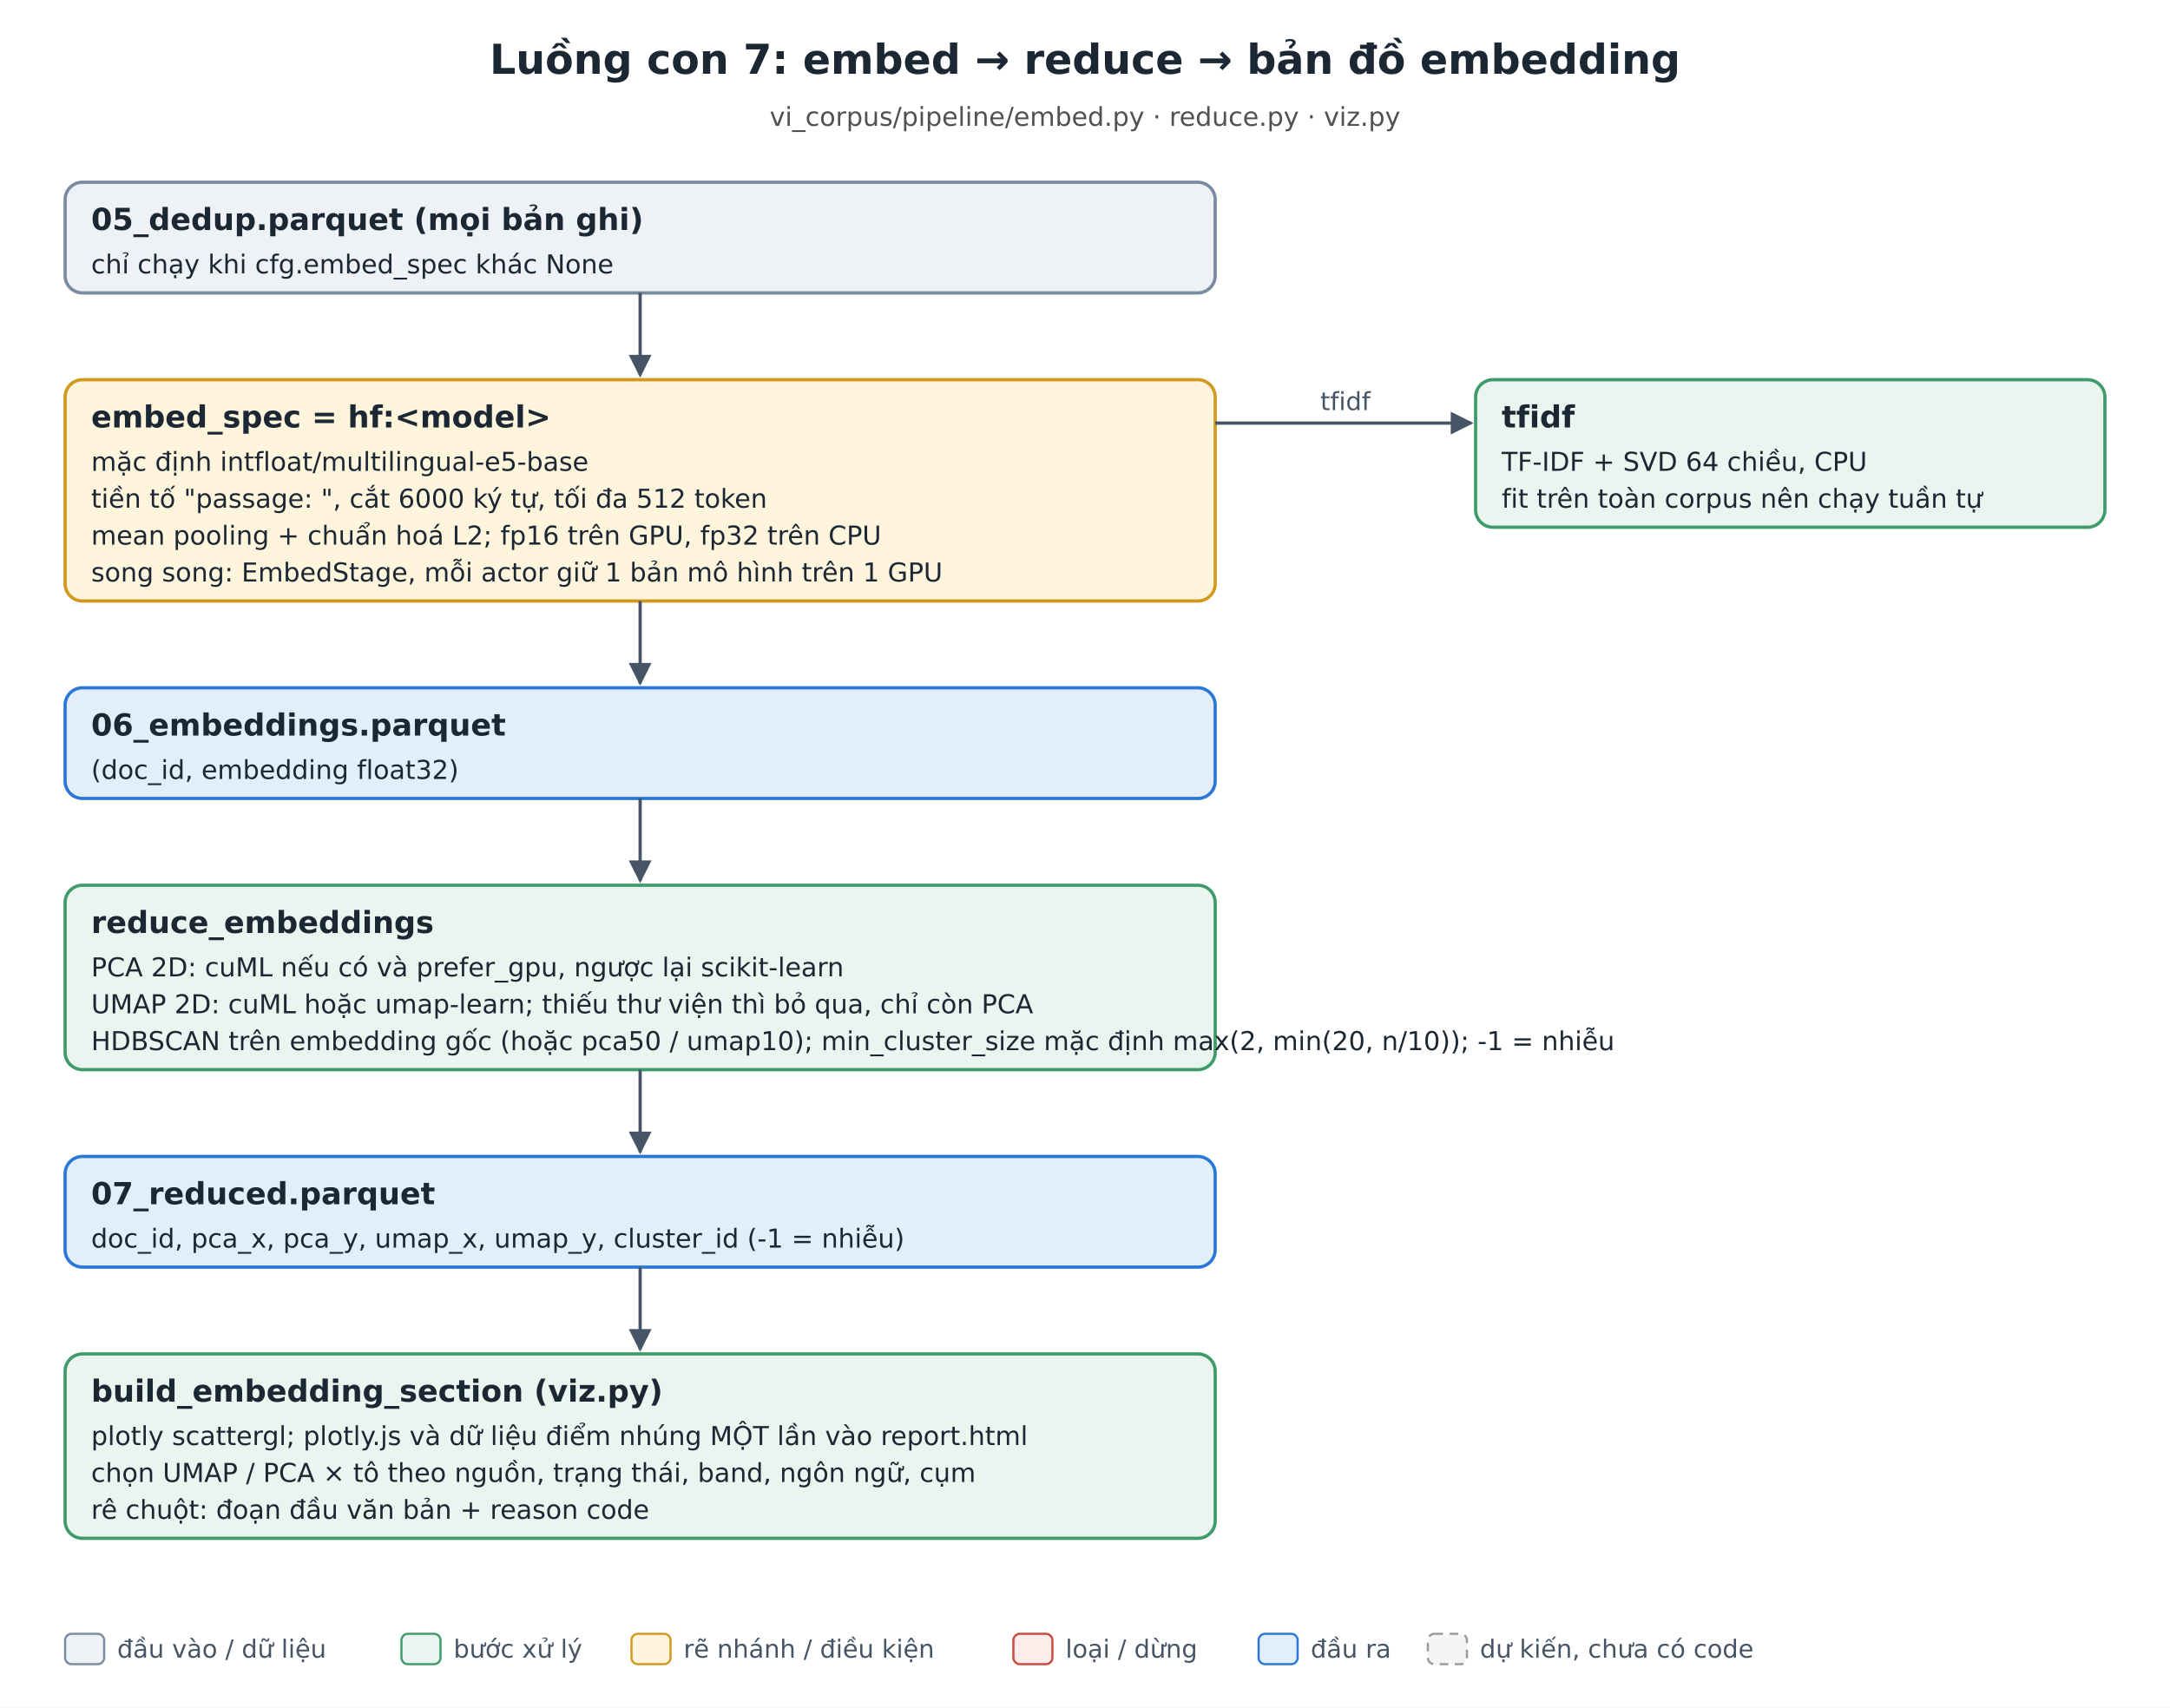
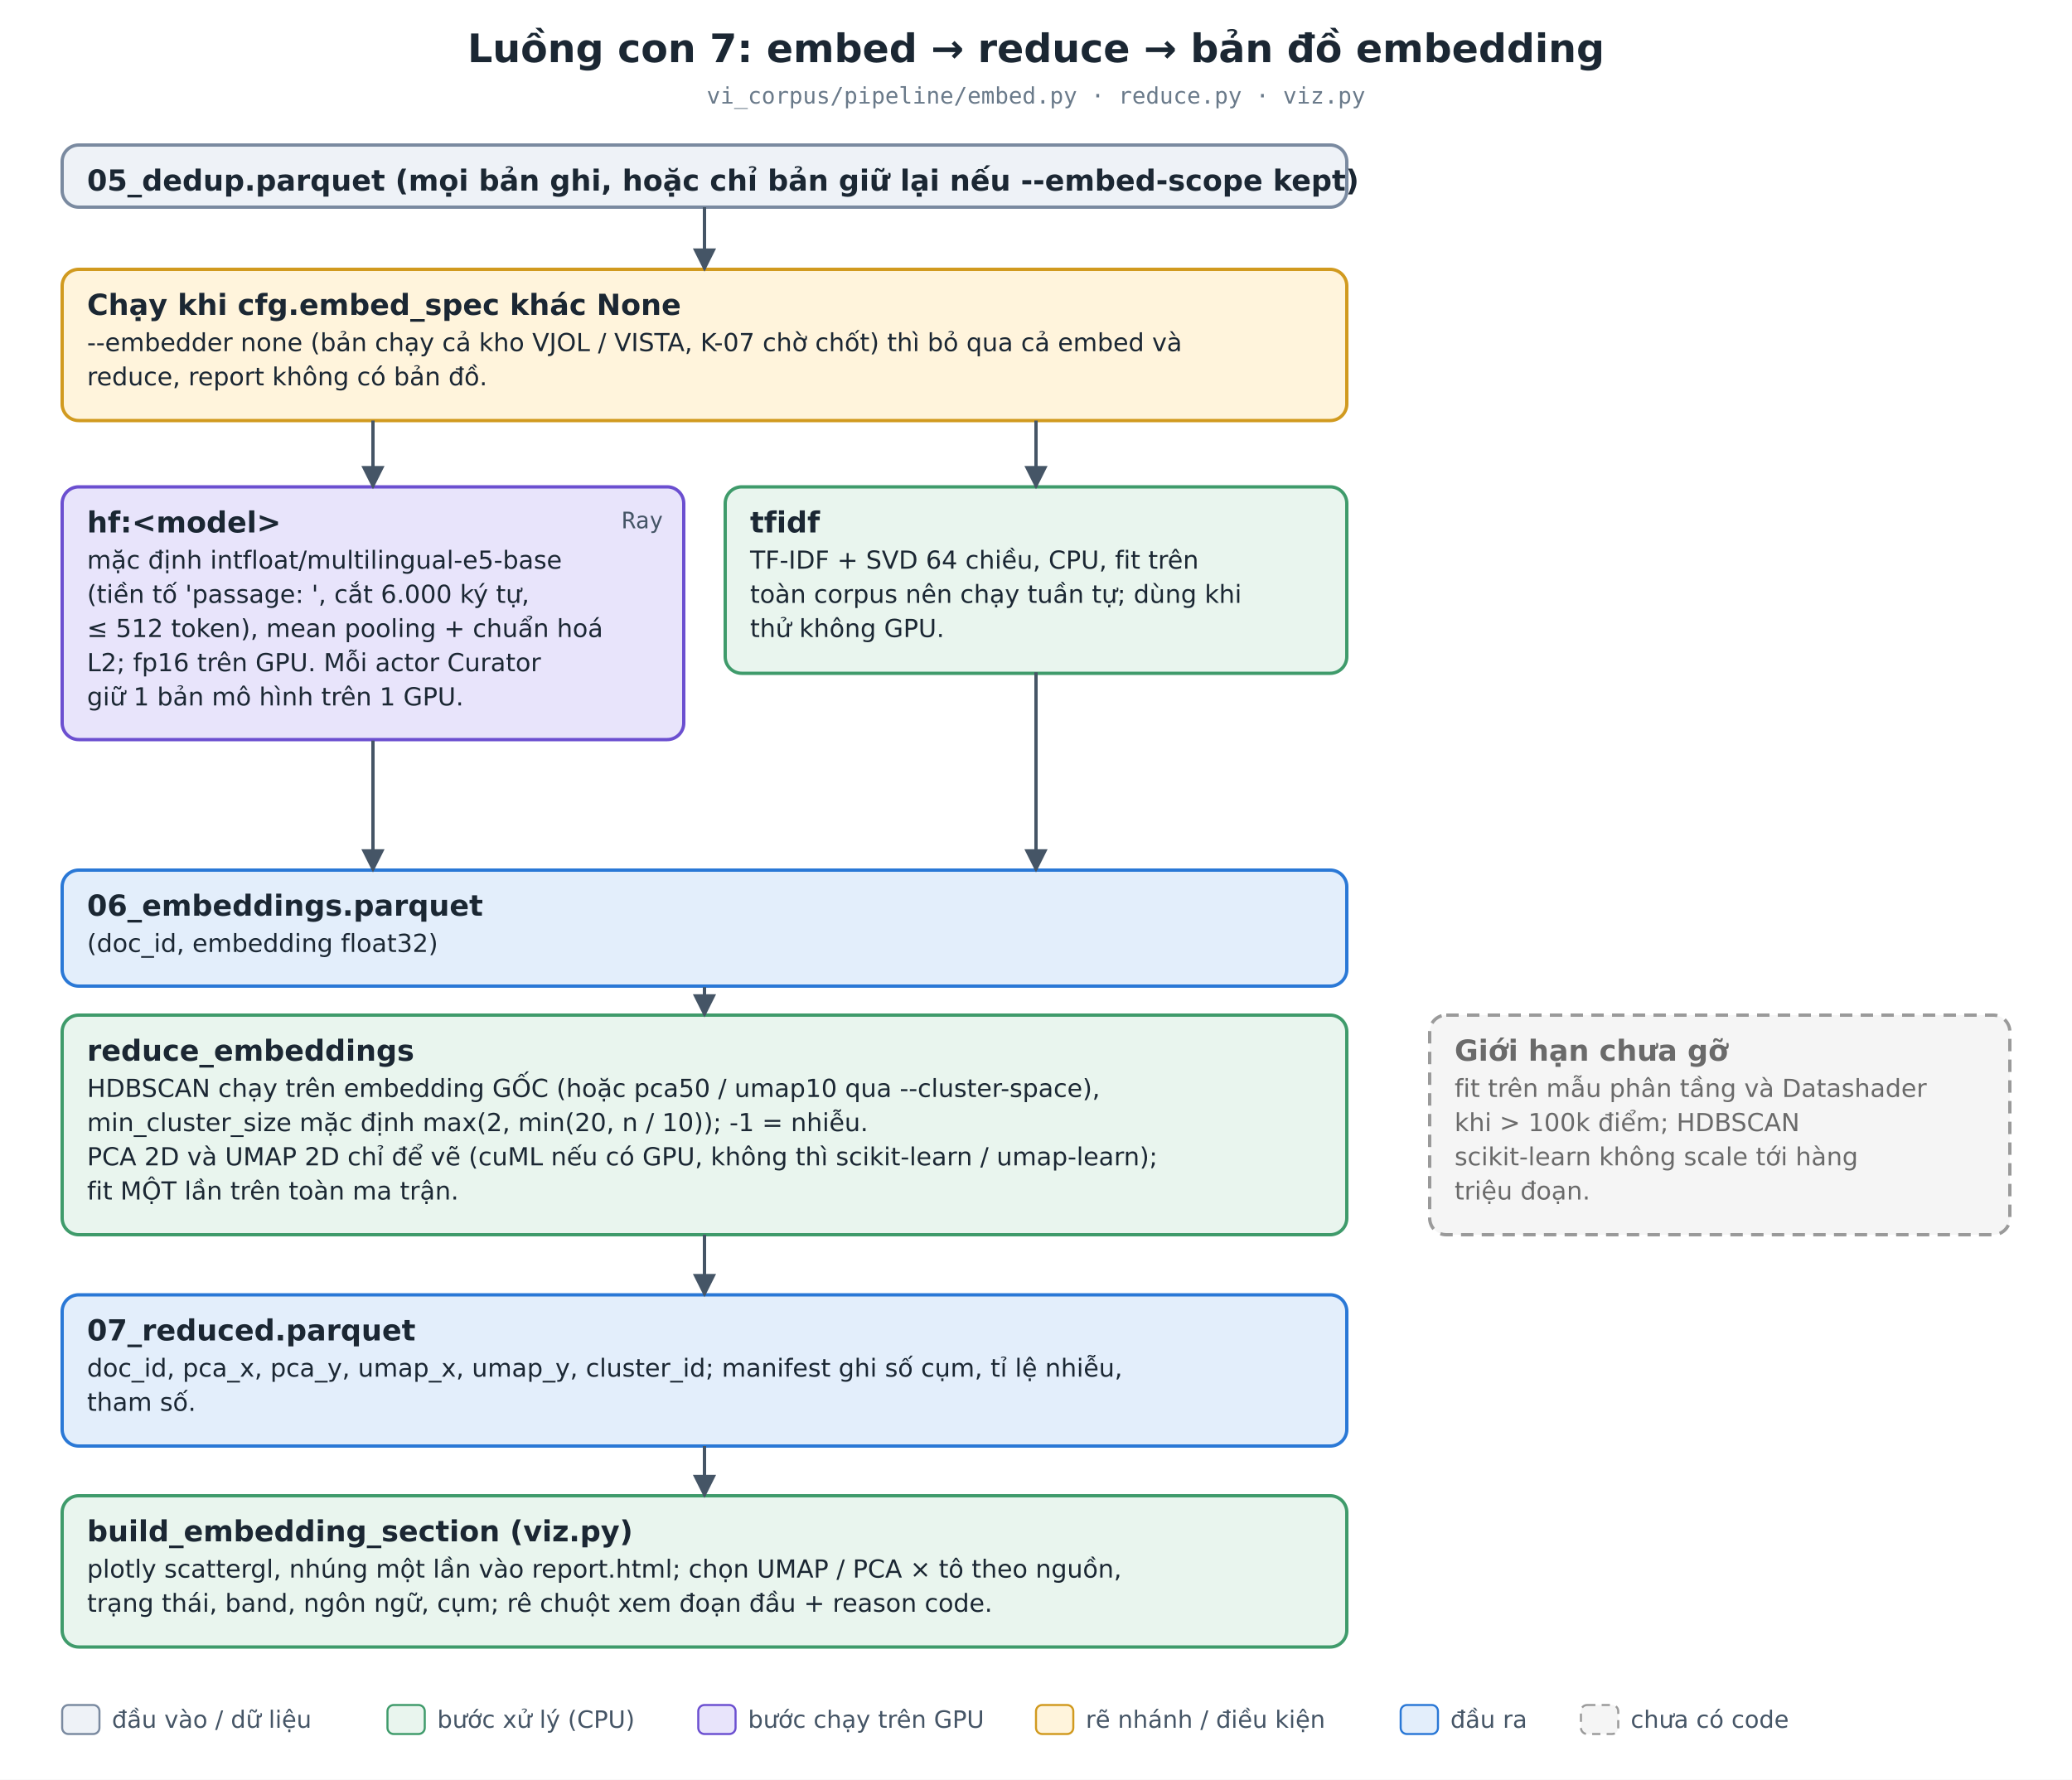
- <svg xmlns="http://www.w3.org/2000/svg" viewBox="0 0 1000 787" width="1000" height="787" font-family="DejaVu Sans, Arial, sans-serif">
+ <svg xmlns="http://www.w3.org/2000/svg" viewBox="0 0 1000 859" width="1000" height="859" font-family="DejaVu Sans, Arial, sans-serif">
  <defs>
    <marker id="ah" viewBox="0 0 10 10" refX="9" refY="5" markerWidth="7" markerHeight="7" orient="auto-start-reverse">
      <path d="M0,0 L10,5 L0,10 z" fill="#455566" />
    </marker>
  </defs>
-   <rect width="1000" height="787" fill="#ffffff" />
-   <text x="500.0" y="34" text-anchor="middle" font-size="19" font-weight="700" fill="#1b2733">Luồng con 7: embed → reduce → bản đồ embedding</text>
-   <text x="500.0" y="58" text-anchor="middle" font-size="12" fill="#52514e">vi_corpus/pipeline/embed.py · reduce.py · viz.py</text>
-   <rect x="30" y="84" width="530" height="51" rx="8" fill="#eef2f7" stroke="#7a8aa0" stroke-width="1.5" />
-   <text x="42" y="106" font-size="14" font-weight="700" fill="#1b2733">05_dedup.parquet (mọi bản ghi)</text>
-   <text x="42" y="126" font-size="12" fill="#1b2733" xml:space="preserve">chỉ chạy khi cfg.embed_spec khác None</text>
-   <line x1="295.0" y1="135" x2="295.0" y2="173" stroke="#455566" stroke-width="1.5" marker-end="url(#ah)" />
-   <rect x="30" y="175" width="530" height="102" rx="8" fill="#fff4dc" stroke="#d19a1f" stroke-width="1.5" />
-   <text x="42" y="197" font-size="14" font-weight="700" fill="#1b2733">embed_spec = hf:&lt;model&gt;</text>
-   <text x="42" y="217" font-size="12" fill="#1b2733" xml:space="preserve">mặc định intfloat/multilingual-e5-base</text>
-   <text x="42" y="234" font-size="12" fill="#1b2733" xml:space="preserve">tiền tố "passage: ", cắt 6000 ký tự, tối đa 512 token</text>
-   <text x="42" y="251" font-size="12" fill="#1b2733" xml:space="preserve">mean pooling + chuẩn hoá L2; fp16 trên GPU, fp32 trên CPU</text>
-   <text x="42" y="268" font-size="12" fill="#1b2733" xml:space="preserve">song song: EmbedStage, mỗi actor giữ 1 bản mô hình trên 1 GPU</text>
-   <rect x="680" y="175" width="290" height="68" rx="8" fill="#e9f5ee" stroke="#3f9b6b" stroke-width="1.5" />
-   <text x="692" y="197" font-size="14" font-weight="700" fill="#1b2733">tfidf</text>
-   <text x="692" y="217" font-size="12" fill="#1b2733" xml:space="preserve">TF-IDF + SVD 64 chiều, CPU</text>
-   <text x="692" y="234" font-size="12" fill="#1b2733" xml:space="preserve">fit trên toàn corpus nên chạy tuần tự</text>
-   <line x1="560" y1="195" x2="678" y2="195" stroke="#455566" stroke-width="1.5" marker-end="url(#ah)" />
-   <text x="620.0" y="189" text-anchor="middle" font-size="11.5" fill="#455566">tfidf</text>
-   <line x1="295.0" y1="277" x2="295.0" y2="315" stroke="#455566" stroke-width="1.5" marker-end="url(#ah)" />
-   <rect x="30" y="317" width="530" height="51" rx="8" fill="#e3eefb" stroke="#2a78d6" stroke-width="1.5" />
-   <text x="42" y="339" font-size="14" font-weight="700" fill="#1b2733">06_embeddings.parquet</text>
-   <text x="42" y="359" font-size="12" fill="#1b2733" xml:space="preserve">(doc_id, embedding float32)</text>
-   <line x1="295.0" y1="368" x2="295.0" y2="406" stroke="#455566" stroke-width="1.5" marker-end="url(#ah)" />
-   <rect x="30" y="408" width="530" height="85" rx="8" fill="#e9f5ee" stroke="#3f9b6b" stroke-width="1.5" />
-   <text x="42" y="430" font-size="14" font-weight="700" fill="#1b2733">reduce_embeddings</text>
-   <text x="42" y="450" font-size="12" fill="#1b2733" xml:space="preserve">PCA 2D: cuML nếu có và prefer_gpu, ngược lại scikit-learn</text>
-   <text x="42" y="467" font-size="12" fill="#1b2733" xml:space="preserve">UMAP 2D: cuML hoặc umap-learn; thiếu thư viện thì bỏ qua, chỉ còn PCA</text>
-   <text x="42" y="484" font-size="12" fill="#1b2733" xml:space="preserve">HDBSCAN trên embedding gốc (hoặc pca50 / umap10); min_cluster_size mặc định max(2, min(20, n/10)); -1 = nhiễu</text>
-   <line x1="295.0" y1="493" x2="295.0" y2="531" stroke="#455566" stroke-width="1.5" marker-end="url(#ah)" />
-   <rect x="30" y="533" width="530" height="51" rx="8" fill="#e3eefb" stroke="#2a78d6" stroke-width="1.5" />
-   <text x="42" y="555" font-size="14" font-weight="700" fill="#1b2733">07_reduced.parquet</text>
-   <text x="42" y="575" font-size="12" fill="#1b2733" xml:space="preserve">doc_id, pca_x, pca_y, umap_x, umap_y, cluster_id (-1 = nhiễu)</text>
-   <line x1="295.0" y1="584" x2="295.0" y2="622" stroke="#455566" stroke-width="1.5" marker-end="url(#ah)" />
-   <rect x="30" y="624" width="530" height="85" rx="8" fill="#e9f5ee" stroke="#3f9b6b" stroke-width="1.5" />
-   <text x="42" y="646" font-size="14" font-weight="700" fill="#1b2733">build_embedding_section (viz.py)</text>
-   <text x="42" y="666" font-size="12" fill="#1b2733" xml:space="preserve">plotly scattergl; plotly.js và dữ liệu điểm nhúng MỘT lần vào report.html</text>
-   <text x="42" y="683" font-size="12" fill="#1b2733" xml:space="preserve">chọn UMAP / PCA × tô theo nguồn, trạng thái, band, ngôn ngữ, cụm</text>
-   <text x="42" y="700" font-size="12" fill="#1b2733" xml:space="preserve">rê chuột: đoạn đầu văn bản + reason code</text>
-   <rect x="30" y="753" width="18" height="14" rx="3" fill="#eef2f7" stroke="#7a8aa0" />
-   <text x="54" y="764" font-size="11.5" fill="#455566">đầu vào / dữ liệu</text>
-   <rect x="185" y="753" width="18" height="14" rx="3" fill="#e9f5ee" stroke="#3f9b6b" />
-   <text x="209" y="764" font-size="11.5" fill="#455566">bước xử lý</text>
-   <rect x="291" y="753" width="18" height="14" rx="3" fill="#fff4dc" stroke="#d19a1f" />
-   <text x="315" y="764" font-size="11.5" fill="#455566">rẽ nhánh / điều kiện</text>
-   <rect x="467" y="753" width="18" height="14" rx="3" fill="#fdecea" stroke="#c94a3f" />
-   <text x="491" y="764" font-size="11.5" fill="#455566">loại / dừng</text>
-   <rect x="580" y="753" width="18" height="14" rx="3" fill="#e3eefb" stroke="#2a78d6" />
-   <text x="604" y="764" font-size="11.5" fill="#455566">đầu ra</text>
-   <rect x="658" y="753" width="18" height="14" rx="3" fill="#f5f5f5" stroke="#9a9a9a" stroke-dasharray="4 3" />
-   <text x="682" y="764" font-size="11.5" fill="#455566">dự kiến, chưa có code</text>
+   <rect width="1000" height="859" fill="#ffffff" />
+   <text x="500.0" y="30" text-anchor="middle" font-size="19" font-weight="700" fill="#1b2733">Luồng con 7: embed → reduce → bản đồ embedding</text>
+   <text x="500.0" y="50" text-anchor="middle" font-family="DejaVu Sans Mono, Menlo, monospace" font-size="11" fill="#6a7a8a">vi_corpus/pipeline/embed.py · reduce.py · viz.py</text>
+   <rect x="30" y="70" width="620" height="30" rx="8" fill="#eef2f7" stroke="#7a8aa0" stroke-width="1.6" />
+   <text x="42" y="92" font-size="14" font-weight="700" fill="#1b2733">05_dedup.parquet (mọi bản ghi, hoặc chỉ bản giữ lại nếu --embed-scope kept)</text>
+   <rect x="30" y="130" width="620" height="73" rx="8" fill="#fff4dc" stroke="#d19a1f" stroke-width="1.6" />
+   <text x="42" y="152" font-size="14" font-weight="700" fill="#1b2733">Chạy khi cfg.embed_spec khác None</text>
+   <text x="42" y="169.5" font-size="12" fill="#1b2733" xml:space="preserve">--embedder none (bản chạy cả kho VJOL / VISTA, K-07 chờ chốt) thì bỏ qua cả embed và</text>
+   <text x="42" y="186.0" font-size="12" fill="#1b2733" xml:space="preserve">reduce, report không có bản đồ.</text>
+   <rect x="30" y="235" width="300" height="122" rx="8" fill="#e8e4fb" stroke="#6b4fd0" stroke-width="1.6" />
+   <text x="42" y="257" font-size="14" font-weight="700" fill="#1b2733">hf:&lt;model&gt;</text>
+   <text x="320" y="255" text-anchor="end" font-family="DejaVu Sans Mono, Menlo, monospace" font-size="11" fill="#455566">Ray</text>
+   <text x="42" y="274.5" font-size="12" fill="#1b2733" xml:space="preserve">mặc định intfloat/multilingual-e5-base</text>
+   <text x="42" y="291.0" font-size="12" fill="#1b2733" xml:space="preserve">(tiền tố 'passage: ', cắt 6.000 ký tự,</text>
+   <text x="42" y="307.5" font-size="12" fill="#1b2733" xml:space="preserve">≤ 512 token), mean pooling + chuẩn hoá</text>
+   <text x="42" y="324.0" font-size="12" fill="#1b2733" xml:space="preserve">L2; fp16 trên GPU. Mỗi actor Curator</text>
+   <text x="42" y="340.5" font-size="12" fill="#1b2733" xml:space="preserve">giữ 1 bản mô hình trên 1 GPU.</text>
+   <rect x="350" y="235" width="300" height="90" rx="8" fill="#e9f5ee" stroke="#3f9b6b" stroke-width="1.6" />
+   <text x="362" y="257" font-size="14" font-weight="700" fill="#1b2733">tfidf</text>
+   <text x="362" y="274.5" font-size="12" fill="#1b2733" xml:space="preserve">TF-IDF + SVD 64 chiều, CPU, fit trên</text>
+   <text x="362" y="291.0" font-size="12" fill="#1b2733" xml:space="preserve">toàn corpus nên chạy tuần tự; dùng khi</text>
+   <text x="362" y="307.5" font-size="12" fill="#1b2733" xml:space="preserve">thử không GPU.</text>
+   <rect x="30" y="420" width="620" height="56" rx="8" fill="#e3eefb" stroke="#2a78d6" stroke-width="1.6" />
+   <text x="42" y="442" font-size="14" font-weight="700" fill="#1b2733">06_embeddings.parquet</text>
+   <text x="42" y="459.5" font-size="12" fill="#1b2733" xml:space="preserve">(doc_id, embedding float32)</text>
+   <rect x="30" y="490" width="620" height="106" rx="8" fill="#e9f5ee" stroke="#3f9b6b" stroke-width="1.6" />
+   <text x="42" y="512" font-size="14" font-weight="700" fill="#1b2733">reduce_embeddings</text>
+   <text x="42" y="529.5" font-size="12" fill="#1b2733" xml:space="preserve">HDBSCAN chạy trên embedding GỐC (hoặc pca50 / umap10 qua --cluster-space),</text>
+   <text x="42" y="546.0" font-size="12" fill="#1b2733" xml:space="preserve">min_cluster_size mặc định max(2, min(20, n / 10)); -1 = nhiễu.</text>
+   <text x="42" y="562.5" font-size="12" fill="#1b2733" xml:space="preserve">PCA 2D và UMAP 2D chỉ để vẽ (cuML nếu có GPU, không thì scikit-learn / umap-learn);</text>
+   <text x="42" y="579.0" font-size="12" fill="#1b2733" xml:space="preserve">fit MỘT lần trên toàn ma trận.</text>
+   <rect x="30" y="625" width="620" height="73" rx="8" fill="#e3eefb" stroke="#2a78d6" stroke-width="1.6" />
+   <text x="42" y="647" font-size="14" font-weight="700" fill="#1b2733">07_reduced.parquet</text>
+   <text x="42" y="664.5" font-size="12" fill="#1b2733" xml:space="preserve">doc_id, pca_x, pca_y, umap_x, umap_y, cluster_id; manifest ghi số cụm, tỉ lệ nhiễu,</text>
+   <text x="42" y="681.0" font-size="12" fill="#1b2733" xml:space="preserve">tham số.</text>
+   <rect x="30" y="722" width="620" height="73" rx="8" fill="#e9f5ee" stroke="#3f9b6b" stroke-width="1.6" />
+   <text x="42" y="744" font-size="14" font-weight="700" fill="#1b2733">build_embedding_section (viz.py)</text>
+   <text x="42" y="761.5" font-size="12" fill="#1b2733" xml:space="preserve">plotly scattergl, nhúng một lần vào report.html; chọn UMAP / PCA × tô theo nguồn,</text>
+   <text x="42" y="778.0" font-size="12" fill="#1b2733" xml:space="preserve">trạng thái, band, ngôn ngữ, cụm; rê chuột xem đoạn đầu + reason code.</text>
+   <rect x="690" y="490" width="280" height="106" rx="8" fill="#f5f5f5" stroke="#9a9a9a" stroke-width="1.6" stroke-dasharray="6 4" />
+   <text x="702" y="512" font-size="14" font-weight="700" fill="#6a6a6a">Giới hạn chưa gỡ</text>
+   <text x="702" y="529.5" font-size="12" fill="#6a6a6a" xml:space="preserve">fit trên mẫu phân tầng và Datashader</text>
+   <text x="702" y="546.0" font-size="12" fill="#6a6a6a" xml:space="preserve">khi &gt; 100k điểm; HDBSCAN</text>
+   <text x="702" y="562.5" font-size="12" fill="#6a6a6a" xml:space="preserve">scikit-learn không scale tới hàng</text>
+   <text x="702" y="579.0" font-size="12" fill="#6a6a6a" xml:space="preserve">triệu đoạn.</text>
+   <polyline points="340.0,100.0 340.0,130.0" fill="none" stroke="#455566" stroke-width="1.6" marker-end="url(#ah)" />
+   <polyline points="340.0,476.5 340.0,490.0" fill="none" stroke="#455566" stroke-width="1.6" marker-end="url(#ah)" />
+   <polyline points="340.0,596.0 340.0,625.0" fill="none" stroke="#455566" stroke-width="1.6" marker-end="url(#ah)" />
+   <polyline points="340.0,698.0 340.0,722.0" fill="none" stroke="#455566" stroke-width="1.6" marker-end="url(#ah)" />
+   <polyline points="180.0,203.0 180.0,235.0" fill="none" stroke="#455566" stroke-width="1.6" marker-end="url(#ah)" />
+   <polyline points="500.0,203.0 500.0,235.0" fill="none" stroke="#455566" stroke-width="1.6" marker-end="url(#ah)" />
+   <polyline points="180.0,357.5 180.0,420.0" fill="none" stroke="#455566" stroke-width="1.6" marker-end="url(#ah)" />
+   <polyline points="500.0,324.5 500.0,420.0" fill="none" stroke="#455566" stroke-width="1.6" marker-end="url(#ah)" />
+   <rect x="30" y="823" width="18" height="14" rx="3" fill="#eef2f7" stroke="#7a8aa0" />
+   <text x="54" y="834" font-size="11.5" fill="#455566">đầu vào / dữ liệu</text>
+   <rect x="187" y="823" width="18" height="14" rx="3" fill="#e9f5ee" stroke="#3f9b6b" />
+   <text x="211" y="834" font-size="11.5" fill="#455566">bước xử lý (CPU)</text>
+   <rect x="337" y="823" width="18" height="14" rx="3" fill="#e8e4fb" stroke="#6b4fd0" />
+   <text x="361" y="834" font-size="11.5" fill="#455566">bước chạy trên GPU</text>
+   <rect x="500" y="823" width="18" height="14" rx="3" fill="#fff4dc" stroke="#d19a1f" />
+   <text x="524" y="834" font-size="11.5" fill="#455566">rẽ nhánh / điều kiện</text>
+   <rect x="676" y="823" width="18" height="14" rx="3" fill="#e3eefb" stroke="#2a78d6" />
+   <text x="700" y="834" font-size="11.5" fill="#455566">đầu ra</text>
+   <rect x="763" y="823" width="18" height="14" rx="3" fill="#f5f5f5" stroke="#9a9a9a" stroke-dasharray="4 3" />
+   <text x="787" y="834" font-size="11.5" fill="#455566">chưa có code</text>
</svg>
